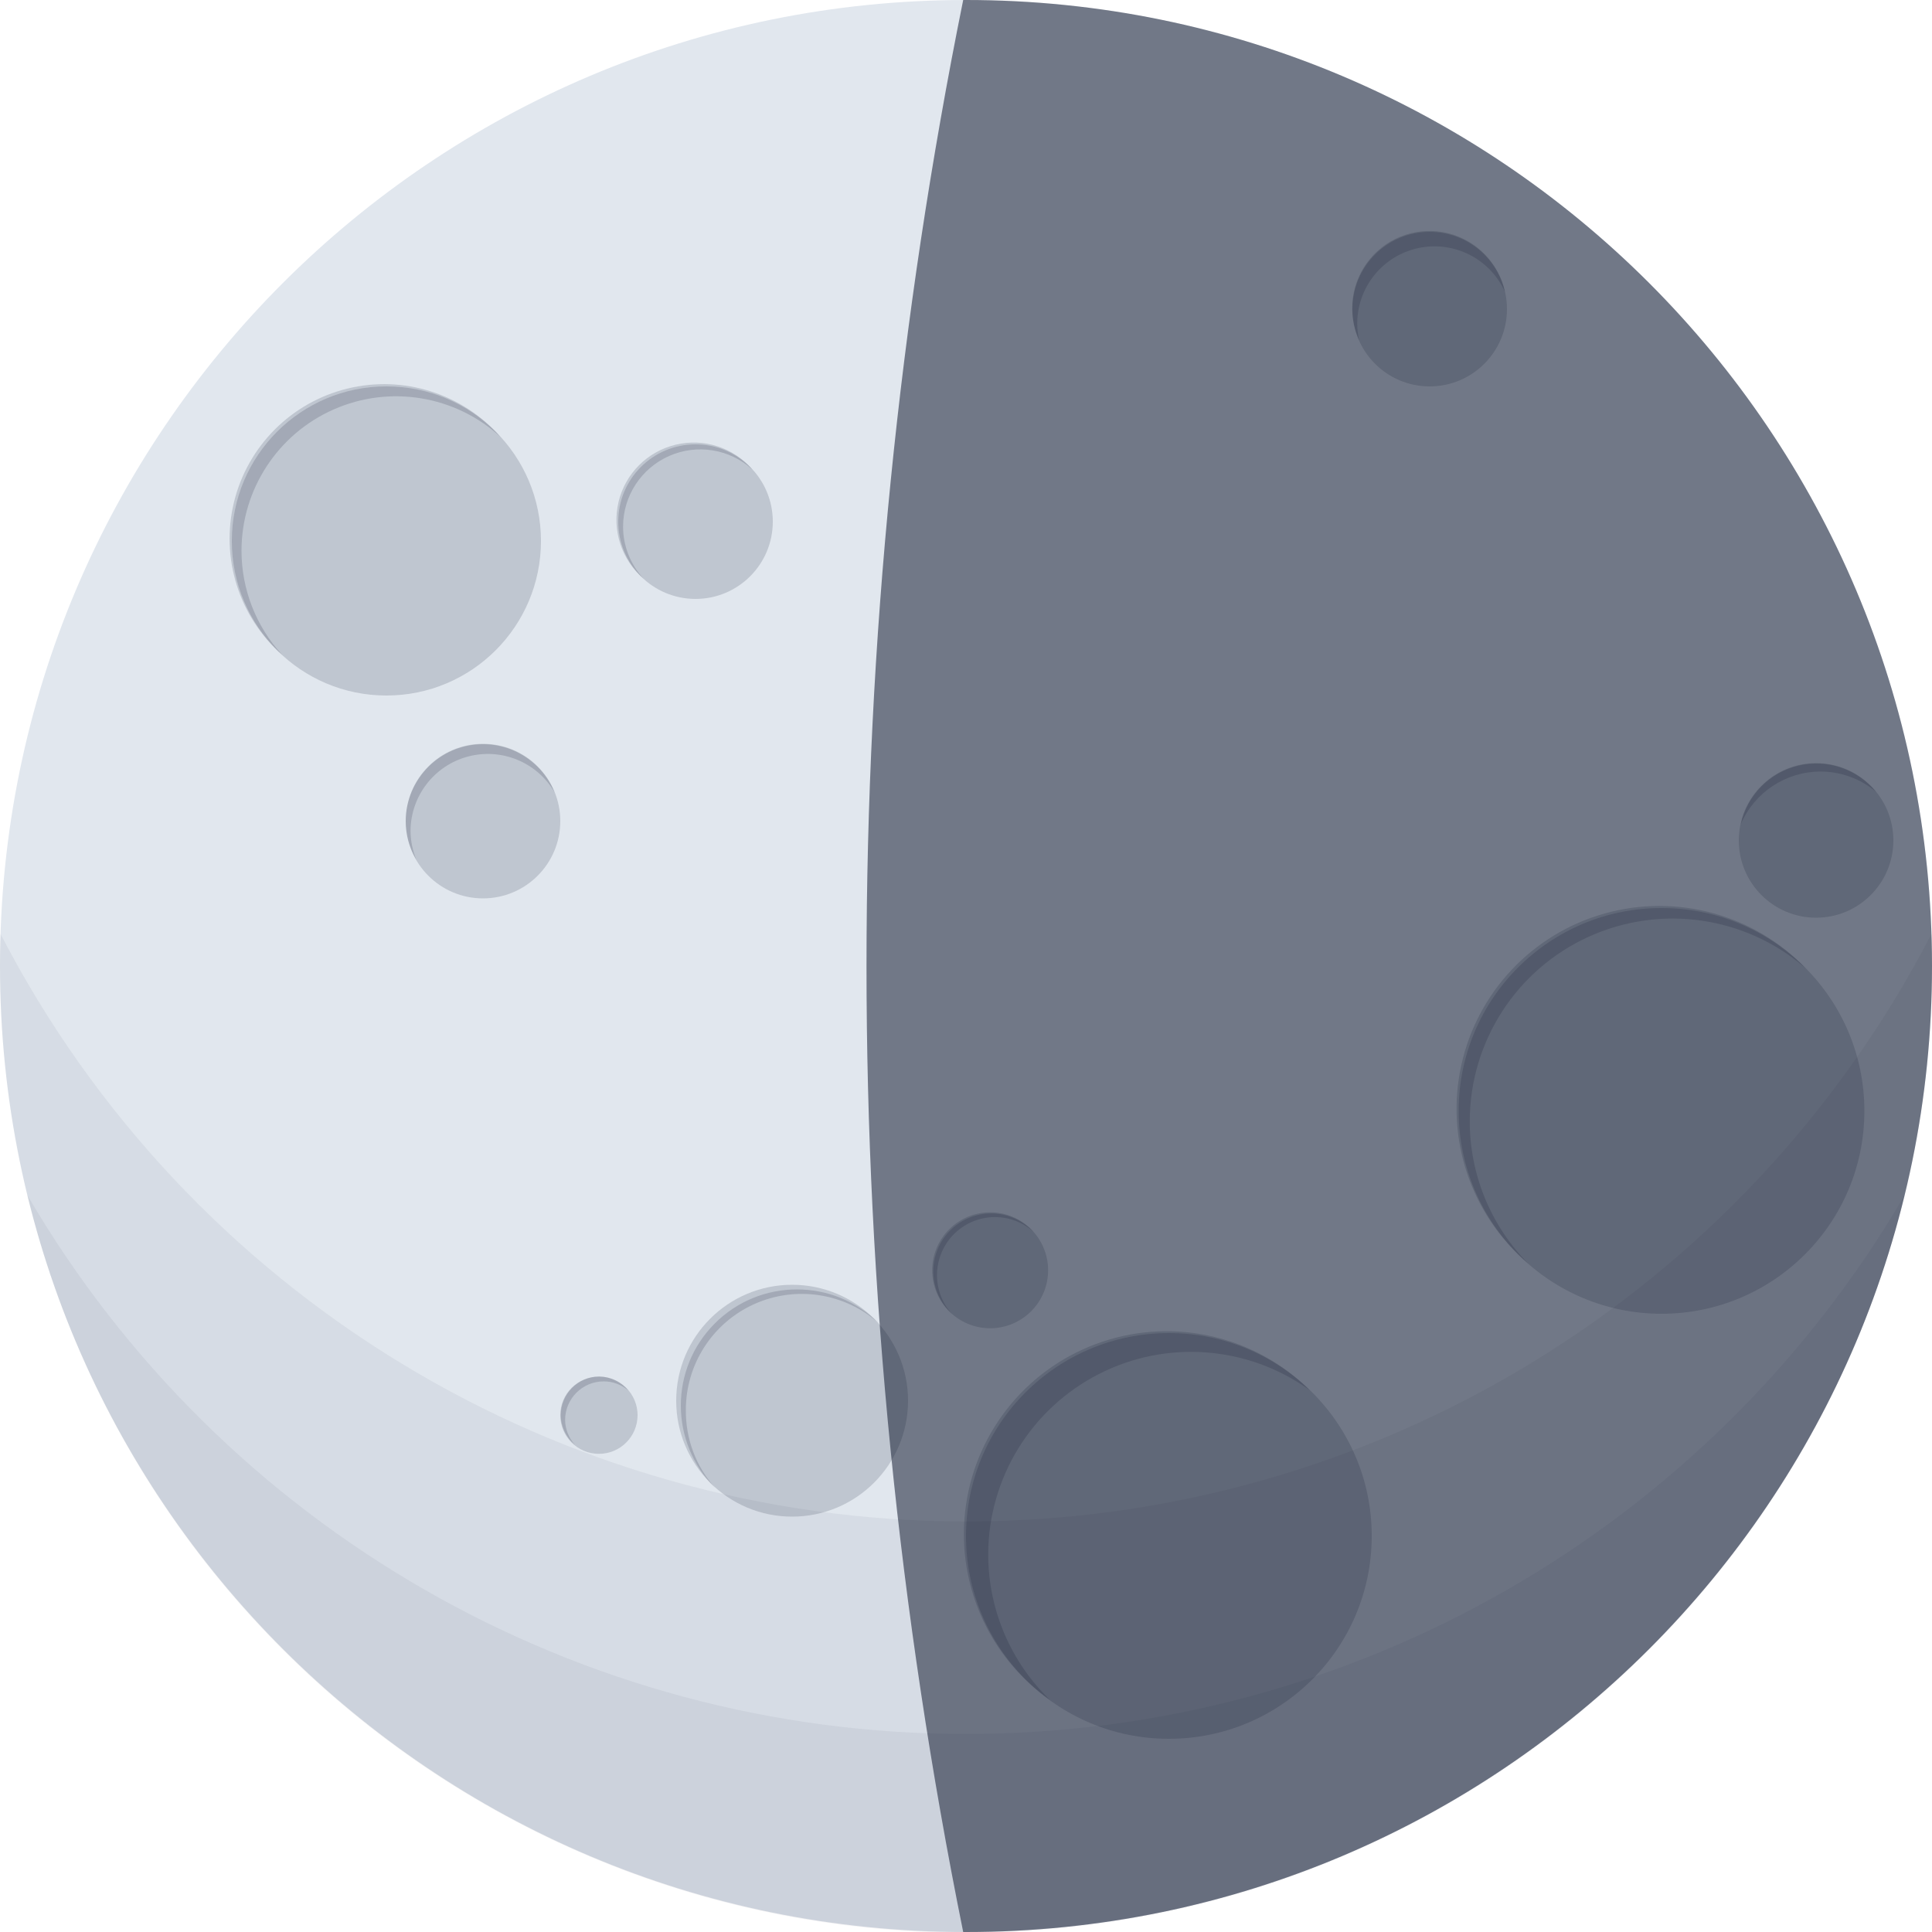
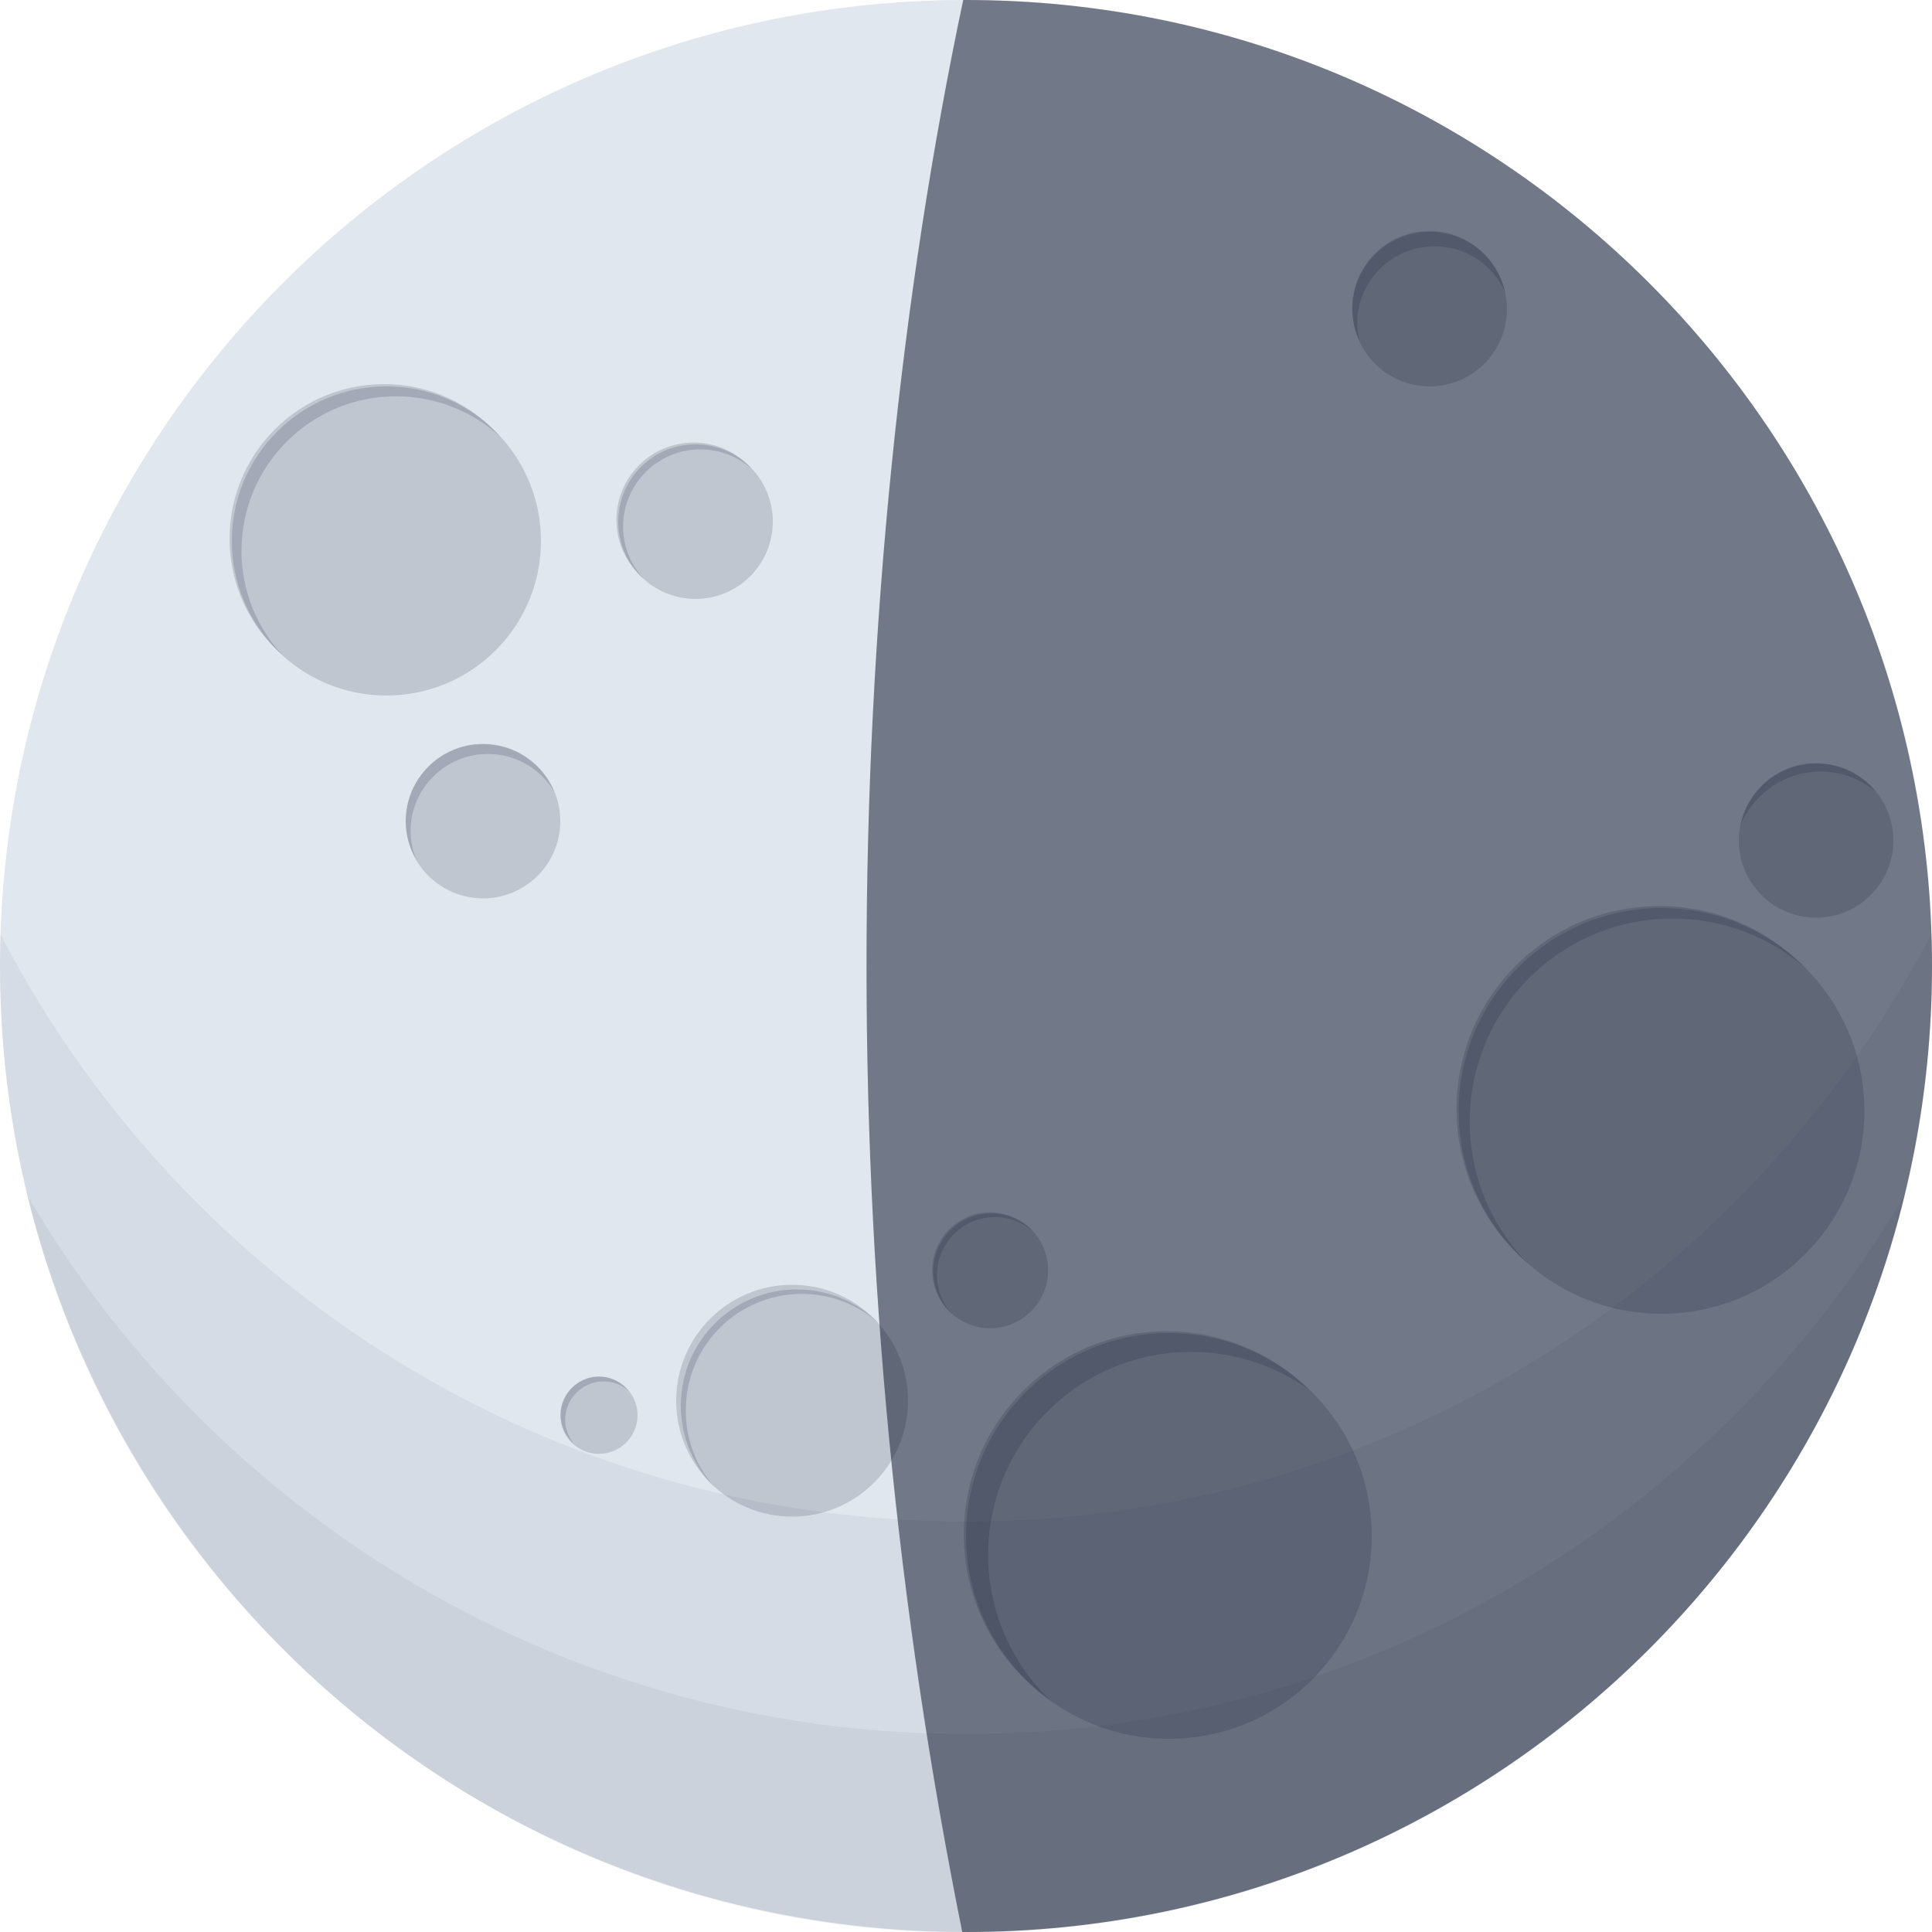
- <svg xmlns="http://www.w3.org/2000/svg" viewBox="0 0 200 200">
-   <defs>
-     <style>.a{fill:none;}.b{fill:#e1e7ee;}.c,.d,.e{fill:#020920;}.c{opacity:0.15;}.d{opacity:0.05;}.e{opacity:0.5;}</style>
-   </defs>
-   <path class="a" d="M100-20A100,100,0,0,1,0-120,100,100,0,0,1,100-220a100.07,100.07,0,0,1,26.58,3.58A174.83,174.83,0,0,0-19.47-295a175,175,0,0,0-175,175,175,175,0,0,0,175,175A174.83,174.83,0,0,0,126.58-23.58,100.07,100.07,0,0,1,100-20Z" />
-   <circle class="b" cx="100" cy="100" r="100" />
-   <circle class="c" cx="121" cy="159" r="21" />
-   <path class="c" d="M102.3,160.91a21,21,0,0,1,33.28-17A21,21,0,1,0,108.72,176,20.93,20.93,0,0,1,102.3,160.91Z" />
-   <circle class="c" cx="172" cy="115" r="21" />
-   <path class="c" d="M152.15,116.06a21,21,0,0,1,34.8-15.8A21,21,0,1,0,158.2,130.8,20.91,20.91,0,0,1,152.15,116.06Z" />
-   <circle class="c" cx="188" cy="87" r="8" />
-   <path class="c" d="M188.45,79.87a8.93,8.93,0,0,1,5.76,2.1,8,8,0,0,0-14,3.34A9,9,0,0,1,188.45,79.87Z" />
-   <circle class="c" cx="148" cy="32" r="8" />
-   <path class="c" d="M140.5,33.5a8,8,0,0,1,15.3-3.27,8,8,0,1,0-15.1,5A7.94,7.94,0,0,1,140.5,33.5Z" />
-   <circle class="c" cx="40" cy="56" r="16" />
-   <path class="c" d="M25,57A16,16,0,0,1,51.79,45.21,16,16,0,1,0,29.21,67.79,15.92,15.92,0,0,1,25,57Z" />
-   <circle class="c" cx="72" cy="54" r="8" />
-   <path class="c" d="M64.5,54.5a8,8,0,0,1,13.39-5.89A8,8,0,1,0,66.61,59.89,7.92,7.92,0,0,1,64.5,54.5Z" />
-   <circle class="c" cx="50" cy="85" r="8" />
-   <path class="c" d="M42.5,86a8,8,0,0,1,14.9-4A8,8,0,0,0,42,85a7.88,7.88,0,0,0,1.1,4A8,8,0,0,1,42.5,86Z" />
-   <circle class="c" cx="82" cy="145" r="12" />
-   <path class="c" d="M71,146a12,12,0,0,1,20-9A12,12,0,1,0,74,154,11.91,11.91,0,0,1,71,146Z" />
-   <circle class="c" cx="102.5" cy="131.5" r="6" />
-   <path class="c" d="M97,132a6,6,0,0,1,10-4.48A6,6,0,1,0,98.52,136,6,6,0,0,1,97,132Z" />
-   <circle class="c" cx="62" cy="146.5" r="4" />
-   <path class="c" d="M58.5,147a4,4,0,0,1,4-4,3.9,3.9,0,0,1,2.55.95,4,4,0,0,0-3-1.45,4,4,0,0,0-4,4,4,4,0,0,0,1.45,3.05A3.9,3.9,0,0,1,58.5,147Z" />
-   <path class="d" d="M100,157.5A112.48,112.48,0,0,1,.06,96.69C0,97.79,0,98.89,0,100a100,100,0,0,0,200,0c0-1.11,0-2.21-.06-3.31A112.48,112.48,0,0,1,100,157.5Z" />
-   <path class="d" d="M100,179.5A112.45,112.45,0,0,1,2.84,123.74a100,100,0,0,0,194.32,0A112.45,112.45,0,0,1,100,179.5Z" />
-   <path class="e" d="M99.71,200H100A100,100,0,0,0,100,0h-.29a504.51,504.51,0,0,0,0,200Z" />
+ <svg xmlns="http://www.w3.org/2000/svg" version="1.1" width="32" height="32" viewBox="0 0 32 32">
+   <path fill="#e1e7ee" d="M32 16c0 8.837-7.163 16-16 16s-16-7.163-16-16c0-8.837 7.163-16 16-16s16 7.163 16 16z" />
+   <path fill="#020920" opacity="0.15" d="M22.72 25.44c0 1.856-1.504 3.36-3.36 3.36s-3.36-1.504-3.36-3.36c0-1.856 1.504-3.36 3.36-3.36s3.36 1.504 3.36 3.36z" />
+   <path fill="#020920" opacity="0.15" d="M16.368 25.746c0.003-1.853 1.506-3.354 3.36-3.354 0.738 0 1.42 0.238 1.974 0.641l-0.010-0.007c-0.607-0.603-1.444-0.976-2.368-0.976-1.856 0-3.36 1.504-3.36 3.36 0 1.133 0.561 2.135 1.42 2.744l0.010 0.007c-0.634-0.61-1.027-1.466-1.027-2.413 0-0 0-0.001 0-0.001v0z" />
+   <path fill="#020920" opacity="0.15" d="M30.88 18.4c0 1.856-1.504 3.36-3.36 3.36s-3.36-1.504-3.36-3.36c0-1.856 1.504-3.36 3.36-3.36s3.36 1.504 3.36 3.36z" />
+   <path fill="#020920" opacity="0.15" d="M24.344 18.57c0.003-1.854 1.506-3.355 3.36-3.355 0.847 0 1.621 0.313 2.212 0.831l-0.004-0.003c-0.613-0.639-1.473-1.036-2.427-1.036-1.856 0-3.36 1.504-3.36 3.36 0 1.025 0.459 1.942 1.182 2.559l0.005 0.004c-0.598-0.604-0.968-1.436-0.968-2.354 0-0.002 0-0.003 0-0.005v0z" />
+   <path fill="#020920" opacity="0.15" d="M31.36 13.92c0 0.707-0.573 1.28-1.28 1.28s-1.28-0.573-1.28-1.28c0-0.707 0.573-1.28 1.28-1.28s1.28 0.573 1.28 1.28z" />
+   <path fill="#020920" opacity="0.15" d="M30.152 12.779c0 0 0.001 0 0.001 0 0.352 0 0.674 0.127 0.923 0.338l-0.002-0.002c-0.237-0.287-0.592-0.469-0.99-0.469-0.609 0-1.118 0.425-1.248 0.995l-0.002 0.009c0.226-0.515 0.731-0.869 1.318-0.87h0z" />
+   <path fill="#020920" opacity="0.15" d="M24.96 5.12c0 0.707-0.573 1.28-1.28 1.28s-1.28-0.573-1.28-1.28c0-0.707 0.573-1.28 1.28-1.28s1.28 0.573 1.28 1.28z" />
+   <path fill="#020920" opacity="0.15" d="M22.48 5.36c0-0.707 0.573-1.28 1.28-1.28 0.517 0 0.963 0.307 1.165 0.748l0.003 0.008c-0.128-0.582-0.64-1.011-1.251-1.011-0.707 0-1.28 0.573-1.28 1.28 0 0.193 0.043 0.375 0.119 0.539l-0.003-0.008c-0.020-0.083-0.031-0.178-0.032-0.276v-0z" />
+   <path fill="#020920" opacity="0.15" d="M8.96 8.96c0 1.414-1.146 2.56-2.56 2.56s-2.56-1.146-2.56-2.56c0-1.414 1.146-2.56 2.56-2.56s2.56 1.146 2.56 2.56z" />
+   <path fill="#020920" opacity="0.15" d="M4 9.12c0.002-1.412 1.147-2.556 2.56-2.556 0.666 0 1.273 0.254 1.728 0.671l-0.002-0.002c-0.472-0.535-1.158-0.871-1.924-0.871-1.414 0-2.56 1.146-2.56 2.56 0 0.765 0.336 1.452 0.868 1.921l0.003 0.002c-0.418-0.452-0.674-1.059-0.674-1.726 0-0 0-0.001 0-0.001v0z" />
+   <path fill="#020920" opacity="0.15" d="M12.8 8.64c0 0.707-0.573 1.28-1.28 1.28s-1.28-0.573-1.28-1.28c0-0.707 0.573-1.28 1.28-1.28s1.28 0.573 1.28 1.28z" />
+   <path fill="#020920" opacity="0.15" d="M10.32 8.72c0.002-0.705 0.574-1.277 1.28-1.277 0.333 0 0.636 0.127 0.863 0.335l-0.001-0.001c-0.236-0.275-0.584-0.447-0.972-0.447-0.707 0-1.28 0.573-1.28 1.28 0 0.388 0.173 0.736 0.446 0.971l0.002 0.001c-0.209-0.225-0.338-0.528-0.338-0.861 0-0 0-0.001 0-0.001v0z" />
+   <path fill="#020920" opacity="0.15" d="M9.28 13.6c0 0.707-0.573 1.28-1.28 1.28s-1.28-0.573-1.28-1.28c0-0.707 0.573-1.28 1.28-1.28s1.28 0.573 1.28 1.28z" />
+   <path fill="#020920" opacity="0.15" d="M6.8 13.76c0.004-0.704 0.576-1.272 1.28-1.272 0.468 0 0.878 0.251 1.101 0.626l0.003 0.006c-0.197-0.47-0.652-0.794-1.184-0.794-0.705 0-1.276 0.569-1.28 1.273v0c0 0.236 0.066 0.457 0.179 0.646l-0.003-0.006c-0.060-0.142-0.095-0.307-0.096-0.48v-0z" />
+   <path fill="#020920" opacity="0.15" d="M15.040 23.2c0 1.060-0.86 1.92-1.92 1.92s-1.92-0.86-1.92-1.92c0-1.060 0.86-1.92 1.92-1.92s1.92 0.86 1.92 1.92z" />
+   <path fill="#020920" opacity="0.15" d="M11.36 23.36c0-0.003-0-0.006-0-0.009 0-1.060 0.86-1.92 1.92-1.92 0.493 0 0.942 0.186 1.282 0.491l-0.002-0.002c-0.348-0.348-0.829-0.563-1.36-0.563-1.062 0-1.923 0.861-1.923 1.923 0 0.531 0.215 1.012 0.563 1.36v0c-0.298-0.335-0.48-0.778-0.48-1.265 0-0.005 0-0.011 0-0.016v0.001z" />
+   <path fill="#020920" opacity="0.15" d="M17.36 21.040c0 0.53-0.43 0.96-0.96 0.96s-0.96-0.43-0.96-0.96c0-0.53 0.43-0.96 0.96-0.96s0.96 0.43 0.96 0.96z" />
+   <path fill="#020920" opacity="0.15" d="M15.52 21.12c0-0 0-0.001 0-0.001 0-0.53 0.43-0.96 0.96-0.96 0.246 0 0.471 0.093 0.641 0.245l-0.001-0.001c-0.176-0.188-0.425-0.306-0.702-0.306-0.53 0-0.96 0.43-0.96 0.96 0 0.277 0.117 0.527 0.305 0.702l0.001 0c-0.151-0.169-0.243-0.393-0.243-0.639 0-0 0-0.001 0-0.002v0z" />
+   <path fill="#020920" opacity="0.15" d="M10.56 23.44c0 0.353-0.287 0.64-0.64 0.64s-0.64-0.287-0.64-0.64c0-0.353 0.287-0.64 0.64-0.64s0.64 0.287 0.64 0.64z" />
+   <path fill="#020920" opacity="0.15" d="M9.36 23.52c0-0.353 0.287-0.64 0.64-0.64v0c0.156 0 0.299 0.058 0.409 0.153l-0.001-0.001c-0.116-0.139-0.287-0.228-0.479-0.232h-0.001c-0.353 0-0.64 0.287-0.64 0.64v0c0.002 0.196 0.091 0.371 0.231 0.487l0.001 0.001c-0.097-0.108-0.158-0.251-0.16-0.407v-0z" />
+   <path fill="#020920" opacity="0.05" d="M16 25.2c-0.001 0-0.003 0-0.005 0-6.919 0-12.927-3.905-15.938-9.631l-0.047-0.099c-0.010 0.176-0.010 0.352-0.010 0.53 0 8.837 7.163 16 16 16s16-7.163 16-16v0c0-0.178 0-0.354-0.010-0.53-3.059 5.825-9.066 9.73-15.986 9.73-0.002 0-0.003 0-0.005 0h0z" />
+   <path fill="#020920" opacity="0.05" d="M16 28.72c-0.002 0-0.005 0-0.007 0-6.594 0-12.36-3.548-15.493-8.838l-0.046-0.083c1.763 7.064 8.053 12.214 15.546 12.214s13.782-5.15 15.522-12.104l0.023-0.11c-3.178 5.374-8.944 8.922-15.538 8.922-0.003 0-0.005 0-0.008 0h0z" />
+   <path fill="#020920" opacity="0.5" d="M15.954 32h0.046c8.837 0 16-7.163 16-16s-7.163-16-16-16v0h-0.046c-1.018 4.81-1.602 10.337-1.602 16s0.583 11.19 1.693 16.524l-0.091-0.524z" />
</svg>
